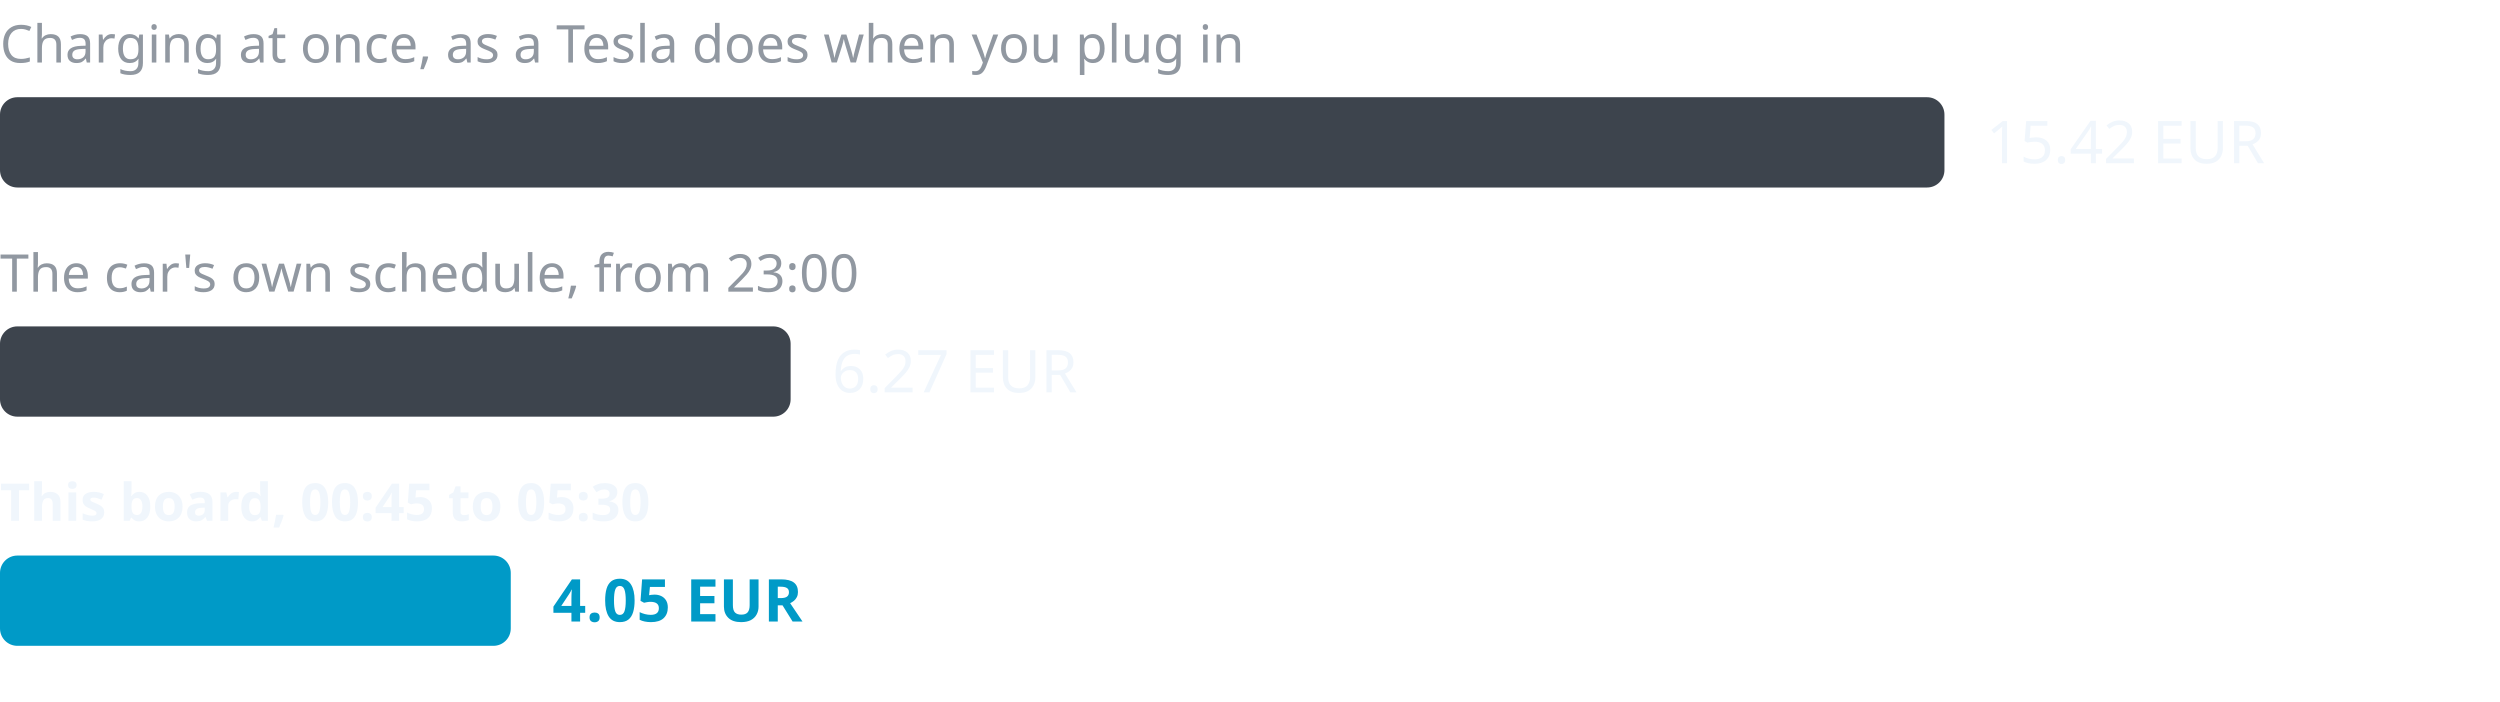
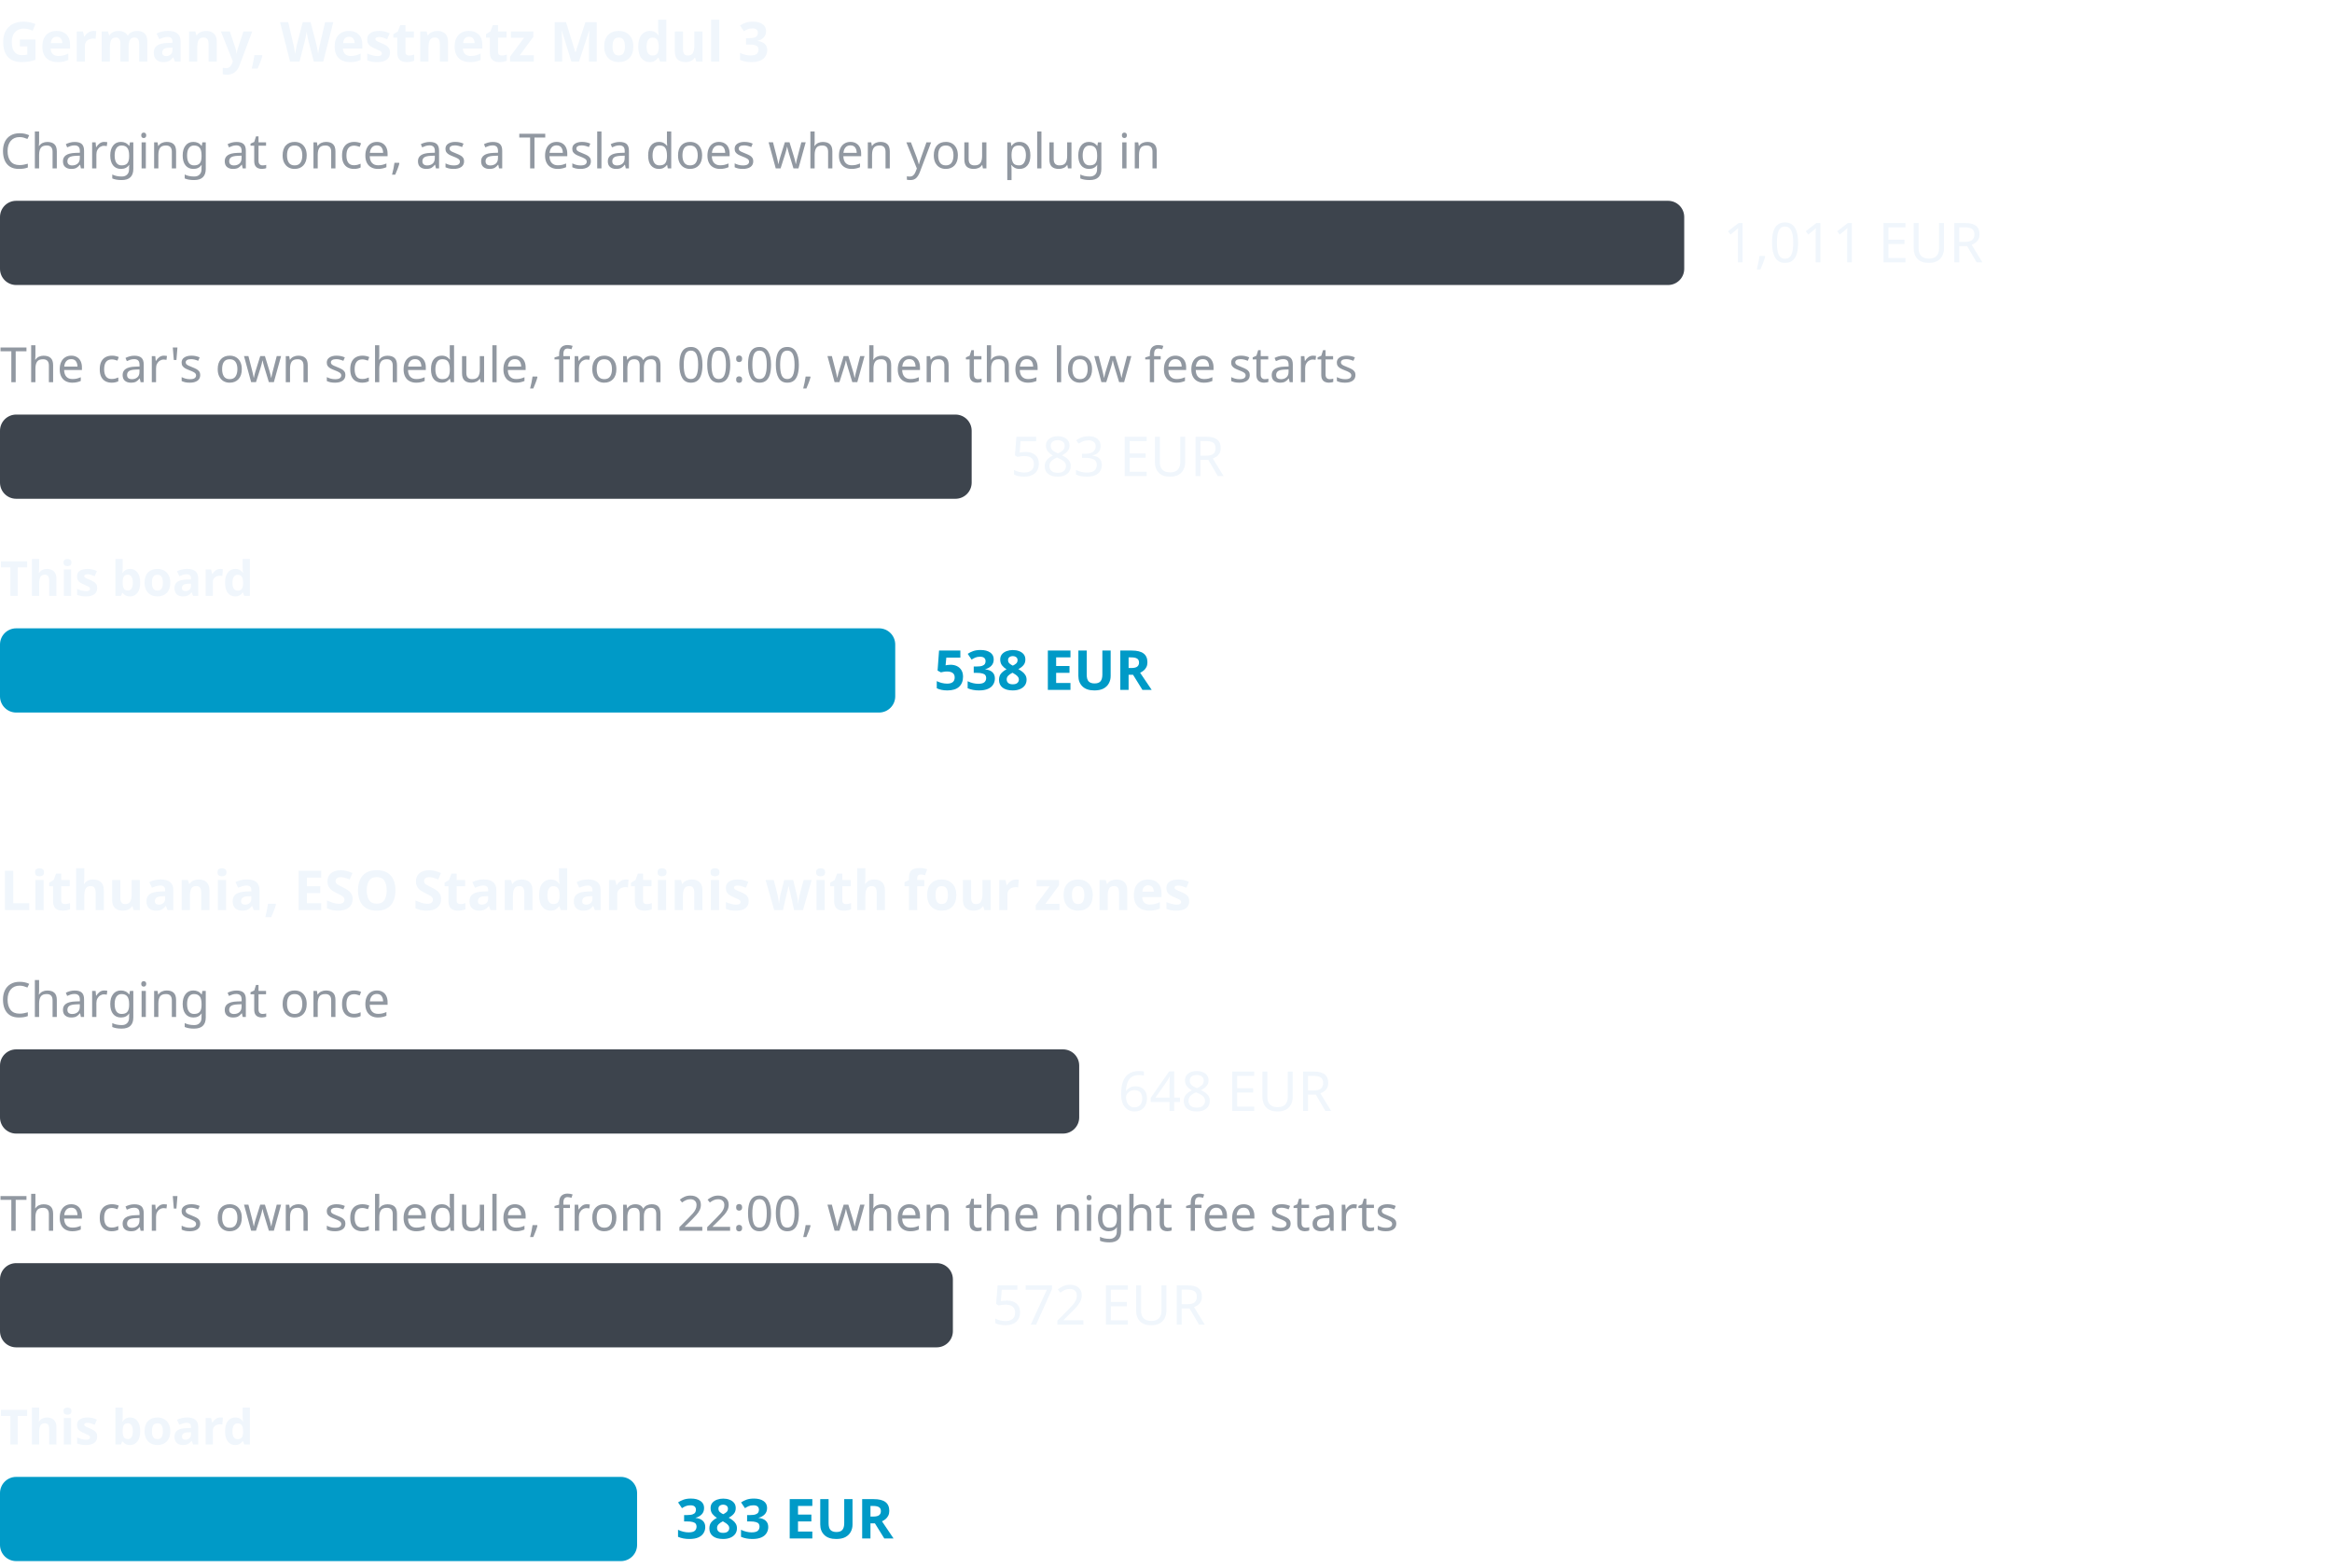
- <svg xmlns="http://www.w3.org/2000/svg" viewBox="0 0 720 202" width="720" height="202" font-family="-apple-system, BlinkMacSystemFont, 'Segoe UI', 'Noto Sans', Helvetica, Arial, sans-serif">
-   <text x="0" y="18" font-size="15" font-weight="400" fill="#9198a1">Charging at once, as a Tesla does when you plug in</text>
-   <rect x="0" y="28" width="560.0" height="26" rx="5" fill="#3d444d" />
-   <text x="572.0" y="47" font-size="17" font-weight="500" fill="#f0f6fc">15.42 EUR</text>
-   <text x="0" y="84" font-size="15" font-weight="400" fill="#9198a1">The car's own schedule, from 23:00</text>
-   <rect x="0" y="94" width="227.7" height="26" rx="5" fill="#3d444d" />
-   <text x="239.7" y="113" font-size="17" font-weight="500" fill="#f0f6fc">6.27 EUR</text>
-   <text x="0" y="150" font-size="15" font-weight="600" fill="#f0f6fc">This board, 00:45 to 05:30</text>
-   <rect x="0" y="160" width="147.1" height="26" rx="5" fill="#009ac7" />
-   <text x="159.1" y="179" font-size="17" font-weight="600" fill="#009ac7">4.05 EUR</text>
+ <svg xmlns="http://www.w3.org/2000/svg" viewBox="0 0 720 484" width="720" height="484" font-family="-apple-system, BlinkMacSystemFont, 'Segoe UI', 'Noto Sans', Helvetica, Arial, sans-serif">
+   <text x="0" y="19" font-size="17" font-weight="600" fill="#f0f6fc">Germany, Westnetz Modul 3</text>
+   <text x="0" y="52" font-size="15" font-weight="400" fill="#9198a1">Charging at once, as a Tesla does when you plug in</text>
+   <rect x="0" y="62" width="520.0" height="26" rx="5" fill="#3d444d" />
+   <text x="532.0" y="81" font-size="17" font-weight="500" fill="#f0f6fc">1,011 EUR</text>
+   <text x="0" y="118" font-size="15" font-weight="400" fill="#9198a1">The car's own schedule, from 00:00, when the low fee starts</text>
+   <rect x="0" y="128" width="300.0" height="26" rx="5" fill="#3d444d" />
+   <text x="312.0" y="147" font-size="17" font-weight="500" fill="#f0f6fc">583 EUR</text>
+   <text x="0" y="184" font-size="15" font-weight="600" fill="#f0f6fc">This board</text>
+   <rect x="0" y="194" width="276.4" height="26" rx="5" fill="#009ac7" />
+   <text x="288.4" y="213" font-size="17" font-weight="600" fill="#009ac7">538 EUR</text>
+   <text x="0" y="281" font-size="17" font-weight="600" fill="#f0f6fc">Lithuania, ESO Standartinis with four zones</text>
+   <text x="0" y="314" font-size="15" font-weight="400" fill="#9198a1">Charging at once</text>
+   <rect x="0" y="324" width="333.2" height="26" rx="5" fill="#3d444d" />
+   <text x="345.2" y="343" font-size="17" font-weight="500" fill="#f0f6fc">648 EUR</text>
+   <text x="0" y="380" font-size="15" font-weight="400" fill="#9198a1">The car's own schedule, from 22:00, when the night fee starts</text>
+   <rect x="0" y="390" width="294.2" height="26" rx="5" fill="#3d444d" />
+   <text x="306.2" y="409" font-size="17" font-weight="500" fill="#f0f6fc">572 EUR</text>
+   <text x="0" y="446" font-size="15" font-weight="600" fill="#f0f6fc">This board</text>
+   <rect x="0" y="456" width="196.7" height="26" rx="5" fill="#009ac7" />
+   <text x="208.7" y="475" font-size="17" font-weight="600" fill="#009ac7">383 EUR</text>
</svg>
